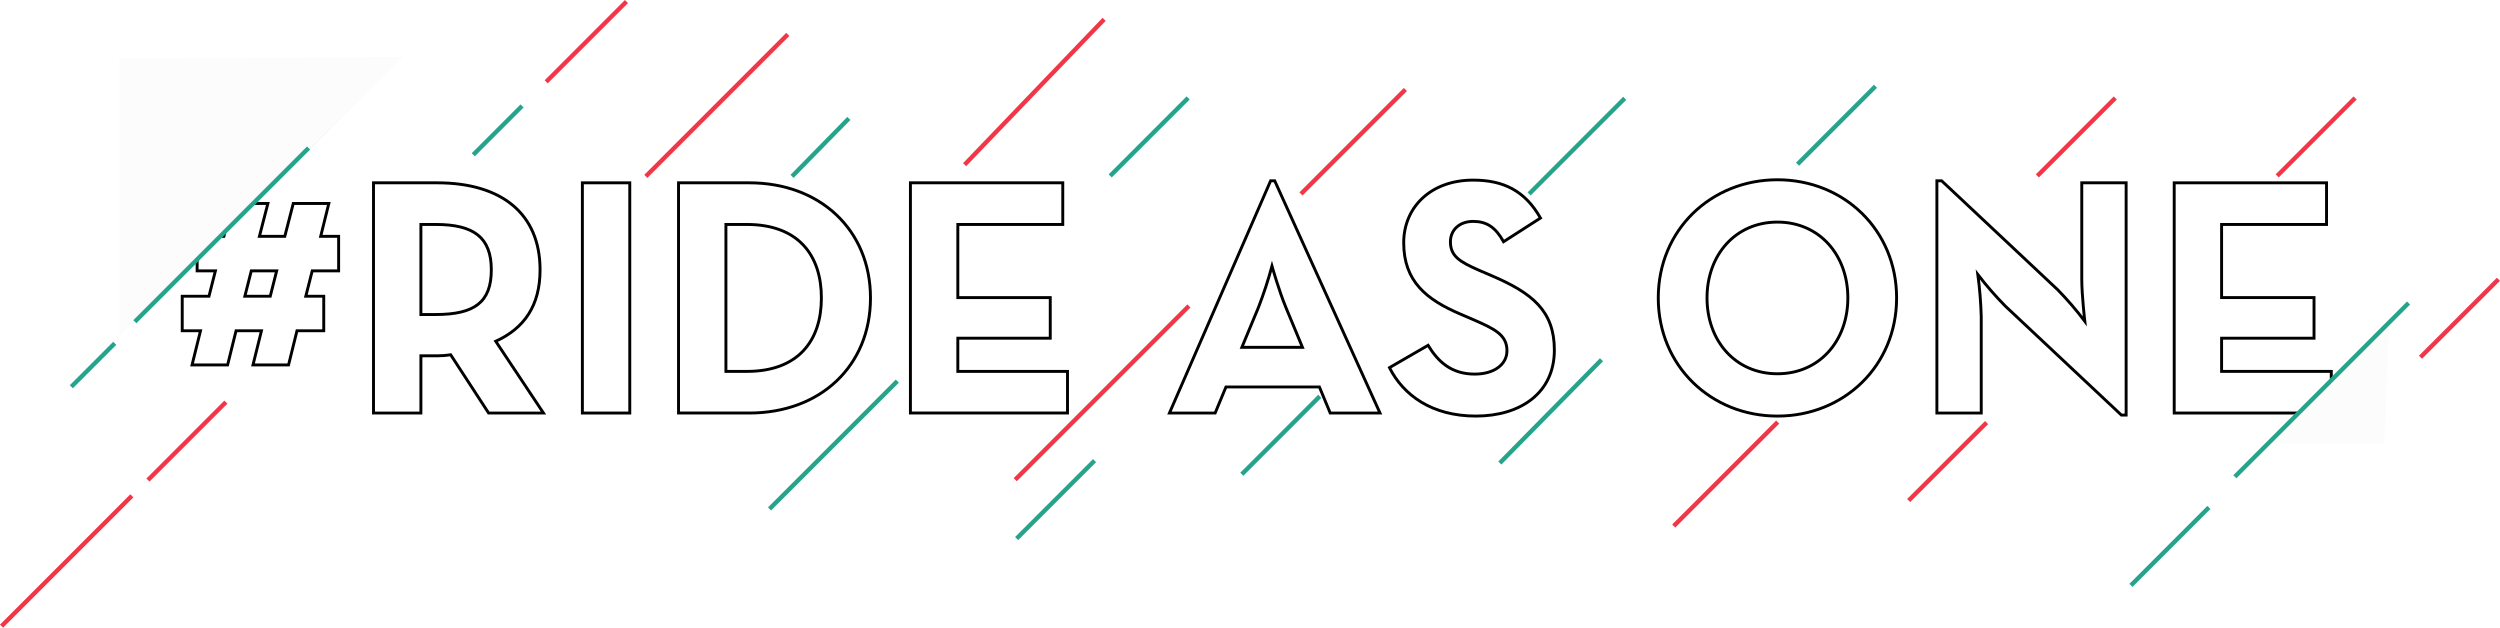
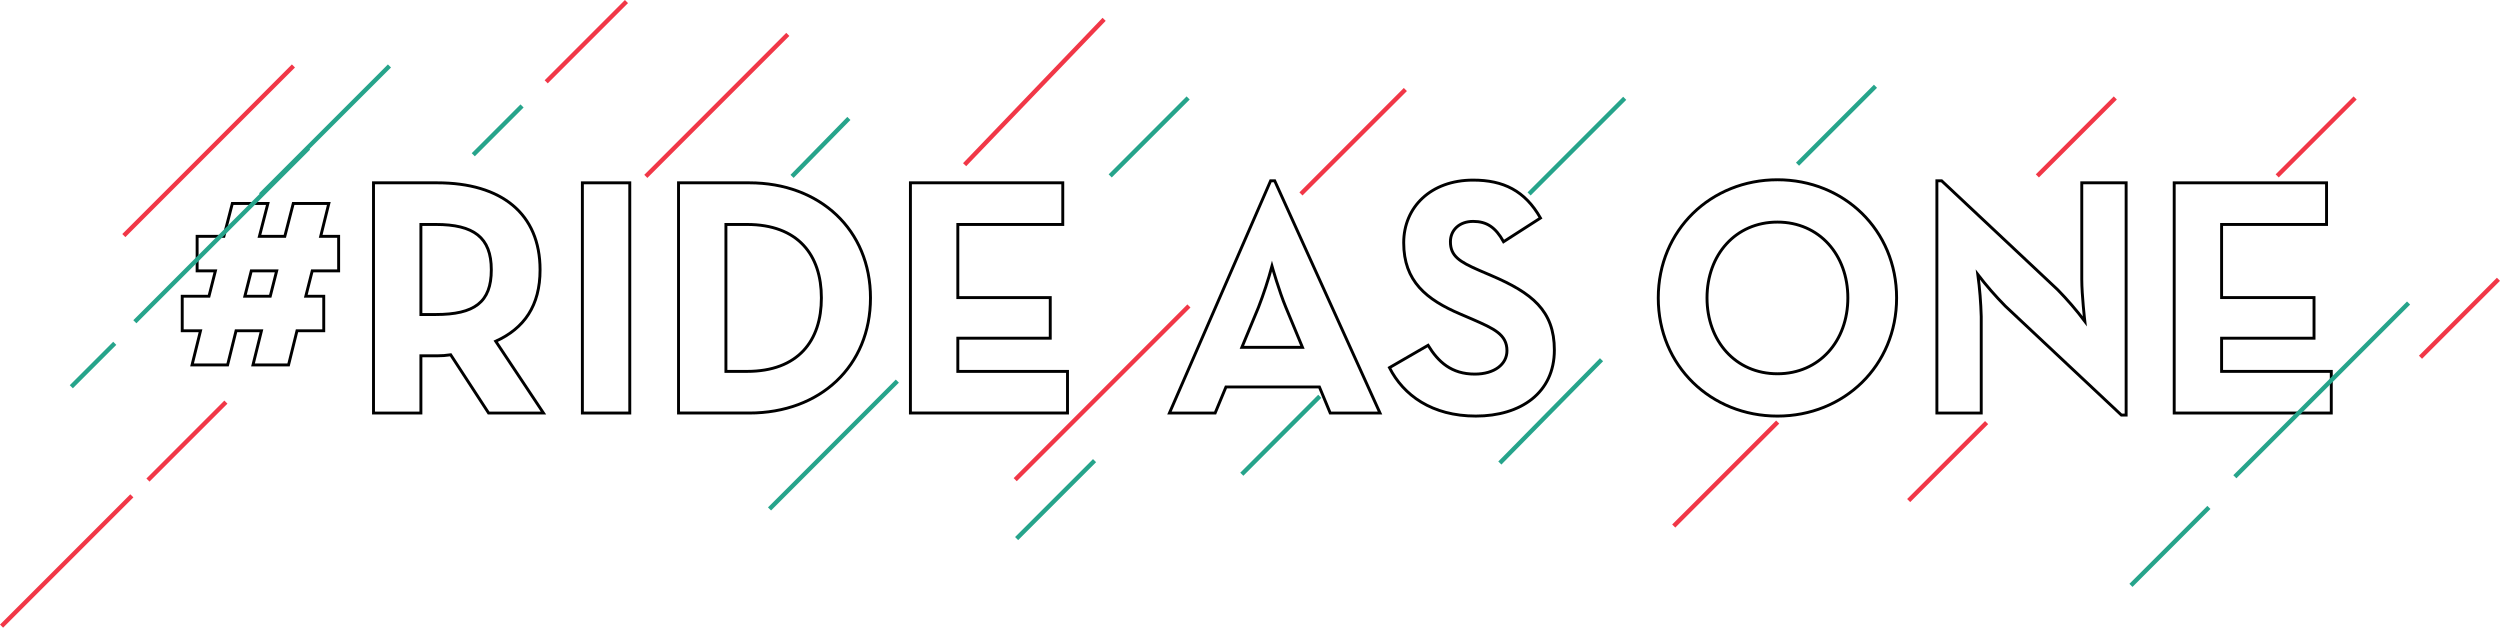
<svg xmlns="http://www.w3.org/2000/svg" width="854.764" height="214.61" viewBox="0 0 854.764 214.61">
  <g id="Group_7324" data-name="Group 7324" transform="translate(8.304 -4058.194)">
    <line id="Line_2805" data-name="Line 2805" x1="32.698" y2="32.698" transform="translate(514.5 4091.802)" fill="none" stroke="#26a48b" stroke-width="1.5" />
    <g id="Group_7495" data-name="Group 7495" transform="translate(1116.115 3163.988)">
      <path id="Path_8995" data-name="Path 8995" d="M-1055.865,1012.677h-6.25v-11.806h9.145l2.2-8.681h-6.251V980.383h9.145l2.894-11.228h12.153l-2.893,11.228h8.681l2.893-11.228h12.154l-2.778,11.228h6.135V992.19h-9.028l-2.2,8.681h6.135v11.806h-9.144l-2.894,11.691h-12.154l2.894-11.691h-8.681l-2.895,11.691h-12.153Zm23.845-11.806,2.2-8.681h-8.681l-2.2,8.681Z" transform="translate(0 -5.381)" fill="none" stroke="#000" stroke-width="1" />
      <path id="Path_8996" data-name="Path 8996" d="M-895.177,1036.116h-18.751l-12.964-19.909a31.119,31.119,0,0,1-4.63.347h-5.556v19.562h-16.205V957.405h21.761c21.992,0,35.188,10.533,35.188,29.747,0,12.27-5.44,20.026-15.163,24.424Zm-36.809-33.684c13.2,0,18.983-4.167,18.983-15.279s-6.019-15.51-18.983-15.51h-5.093v30.789Z" transform="translate(-43.433 -0.692)" fill="none" stroke="#000" stroke-width="1" />
      <path id="Path_8997" data-name="Path 8997" d="M-834.435,957.405h16.206v78.711h-16.206Z" transform="translate(-90.865 -0.692)" fill="none" stroke="#000" stroke-width="1" />
      <path id="Path_8998" data-name="Path 8998" d="M-779.73,957.405h24.191c24.192,0,41.439,16.089,41.439,39.355s-17.132,39.355-41.439,39.355H-779.73Zm23.381,64.473c17.479,0,25.465-10.417,25.465-25.117s-7.987-25.118-25.465-25.118h-7.177v50.235Z" transform="translate(-112.697 -0.692)" fill="none" stroke="#000" stroke-width="1" />
      <path id="Path_8999" data-name="Path 8999" d="M-647.781,957.405h52.087v14.237h-35.882v25h31.6v13.891h-31.6v11.343h37.5v14.238h-53.709Z" transform="translate(-165.357 -0.692)" fill="none" stroke="#000" stroke-width="1" />
      <path id="Path_9000" data-name="Path 9000" d="M-465.815,956.248h1.389l36,79.406h-17.016l-3.7-8.913h-31.947l-3.7,8.913h-15.627Zm10.881,56.951-5.672-13.659c-2.315-5.556-4.746-14.121-4.746-14.121a142.654,142.654,0,0,1-4.63,14.121l-5.671,13.659Z" transform="translate(-224.166 -0.23)" fill="none" stroke="#000" stroke-width="1" />
      <path id="Path_9001" data-name="Path 9001" d="M-375.219,1019.989l13.2-7.639c3.473,5.672,7.987,9.839,15.973,9.839,6.713,0,11-3.356,11-7.987,0-5.556-4.4-7.523-11.807-10.765l-4.051-1.736c-11.691-4.977-19.446-11.228-19.446-24.424,0-12.153,9.26-21.414,23.729-21.414,10.3,0,17.71,3.589,23.034,12.965l-12.617,8.1c-2.778-4.977-5.787-6.946-10.417-6.946-4.746,0-7.755,3.01-7.755,6.946,0,4.861,3.009,6.829,9.955,9.839l4.051,1.736c13.775,5.9,21.53,11.923,21.53,25.466,0,14.584-11.459,22.571-26.855,22.571C-360.75,1036.542-370.473,1029.365-375.219,1019.989Z" transform="translate(-274.134 -0.077)" fill="none" stroke="#000" stroke-width="1" />
      <path id="Path_9002" data-name="Path 9002" d="M-222.276,996.068c0-23.266,18.057-40.4,40.744-40.4s40.745,17.131,40.745,40.4-18.057,40.4-40.745,40.4S-222.276,1019.334-222.276,996.068Zm64.821,0c0-14.7-9.723-25.929-24.077-25.929s-24.076,11.228-24.076,25.929S-195.885,1022-181.532,1022-157.455,1010.769-157.455,996.068Z" transform="translate(-335.173)" fill="none" stroke="#000" stroke-width="1" />
      <path id="Path_9003" data-name="Path 9003" d="M-40.366,999.077a116.955,116.955,0,0,1-9.375-10.765,138.557,138.557,0,0,1,1.157,14.353v32.989H-63.747V956.248h1.62l39.7,37.273a111.924,111.924,0,0,1,9.26,10.765s-1.042-8.913-1.042-14.353V956.943H.958v79.405H-.663Z" transform="translate(-398.44 -0.23)" fill="none" stroke="#000" stroke-width="1" />
      <path id="Path_9004" data-name="Path 9004" d="M71.282,957.405H123.37v14.237H87.487v25h31.6v13.891h-31.6v11.343h37.5v14.238H71.282Z" transform="translate(-452.329 -0.692)" fill="none" stroke="#000" stroke-width="1" />
    </g>
    <line id="Line_2351" data-name="Line 2351" x1="34.765" y2="35.318" transform="translate(504.5 4181.182)" fill="none" stroke="#26a48b" stroke-width="1.5" />
    <line id="Line_2369" data-name="Line 2369" x1="57.993" y2="57.993" transform="translate(34.03 4080.746)" fill="none" stroke="#f13747" stroke-width="1.5" />
    <line id="Line_2373" data-name="Line 2373" x1="26.651" y2="26.651" transform="translate(42.279 4195.685)" fill="none" stroke="#f13747" stroke-width="1.5" />
    <line id="Line_2808" data-name="Line 2808" x1="26.651" y2="26.651" transform="translate(339.279 4215.685)" fill="none" stroke="#26a48b" stroke-width="1.5" />
    <line id="Line_2804" data-name="Line 2804" x1="26.651" y2="26.651" transform="translate(416.279 4193.685)" fill="none" stroke="#26a48b" stroke-width="1.5" />
    <line id="Line_2810" data-name="Line 2810" x1="26.651" y2="26.651" transform="translate(606.279 4087.685)" fill="none" stroke="#26a48b" stroke-width="1.5" />
    <line id="Line_2811" data-name="Line 2811" x1="26.651" y2="26.651" transform="translate(688.279 4091.685)" fill="none" stroke="#f13747" stroke-width="1.5" />
    <line id="Line_2812" data-name="Line 2812" x1="26.651" y2="26.651" transform="translate(644.279 4202.685)" fill="none" stroke="#f13747" stroke-width="1.5" />
    <line id="Line_2815" data-name="Line 2815" x1="26.651" y2="26.651" transform="translate(770.279 4091.685)" fill="none" stroke="#f13747" stroke-width="1.5" />
    <line id="Line_2816" data-name="Line 2816" x1="26.651" y2="26.651" transform="translate(819.279 4153.685)" fill="none" stroke="#f13747" stroke-width="1.5" />
    <line id="Line_2803" data-name="Line 2803" x1="26.651" y2="26.651" transform="translate(371.279 4091.685)" fill="none" stroke="#26a48b" stroke-width="1.5" />
    <line id="Line_2814" data-name="Line 2814" x1="26.651" y2="26.651" transform="translate(720.279 4231.685)" fill="none" stroke="#26a48b" stroke-width="1.5" />
    <line id="Line_2797" data-name="Line 2797" x1="19.43" y2="19.815" transform="translate(262.5 4098.685)" fill="none" stroke="#26a48b" stroke-width="1.5" />
    <line id="Line_2375" data-name="Line 2375" x1="16.681" y2="16.681" transform="translate(153.51 4094.423)" fill="none" stroke="#26a48b" stroke-width="1.5" />
    <line id="Line_2376" data-name="Line 2376" x1="27.447" y2="27.447" transform="translate(178.443 4058.724)" fill="none" stroke="#f13747" stroke-width="1.5" />
    <line id="Line_2346" data-name="Line 2346" x1="44.059" y2="44.059" transform="translate(80.795 4080.746)" fill="none" stroke="#26a48b" stroke-width="1.5" />
    <line id="Line_2799" data-name="Line 2799" x1="43.699" y2="43.699" transform="translate(254.801 4188.5)" fill="none" stroke="#26a48b" stroke-width="1.5" />
    <line id="Line_2800" data-name="Line 2800" x1="47.698" y2="49.698" transform="translate(321.5 4064.802)" fill="none" stroke="#f13747" stroke-width="1.5" />
    <line id="Line_2806" data-name="Line 2806" x1="35.698" y2="35.698" transform="translate(436.5 4088.802)" fill="none" stroke="#f13747" stroke-width="1.5" />
    <line id="Line_2807" data-name="Line 2807" y2="84" transform="translate(398.198 4162.802) rotate(45)" fill="none" stroke="#f13747" stroke-width="1.5" />
    <line id="Line_2792" data-name="Line 2792" y2="21" transform="translate(30.925 4175.575) rotate(45)" fill="none" stroke="#26a48b" stroke-width="1.5" />
    <line id="Line_2793" data-name="Line 2793" y2="63" transform="translate(36.774 4227.726) rotate(45)" fill="none" stroke="#f13747" stroke-width="1.5" />
    <line id="Line_2794" data-name="Line 2794" x1="48.548" y2="48.548" transform="translate(212.5 4069.952)" fill="none" stroke="#f13747" stroke-width="1.5" />
    <line id="Line_2809" data-name="Line 2809" x1="35.548" y2="35.548" transform="translate(563.952 4202.5)" fill="none" stroke="#f13747" stroke-width="1.5" />
-     <path id="Path_7937" data-name="Path 7937" d="M2366.29,5673.415l97.108-95.5v94.958Z" transform="translate(2495.906 9751.074) rotate(180)" fill="#fcfcfc" />
    <line id="Line_2791" data-name="Line 2791" y2="84" transform="translate(97.198 4108.802) rotate(45)" fill="none" stroke="#26a48b" stroke-width="1.5" />
-     <path id="Path_7936" data-name="Path 7936" d="M2366.977,5625.117l40.7-42.947-1.768,42.947Z" transform="translate(-1599 -1415)" fill="#fcfcfc" />
    <line id="Line_2813" data-name="Line 2813" y2="84" transform="translate(815.198 4161.802) rotate(45)" fill="none" stroke="#26a48b" stroke-width="1.5" />
  </g>
</svg>
